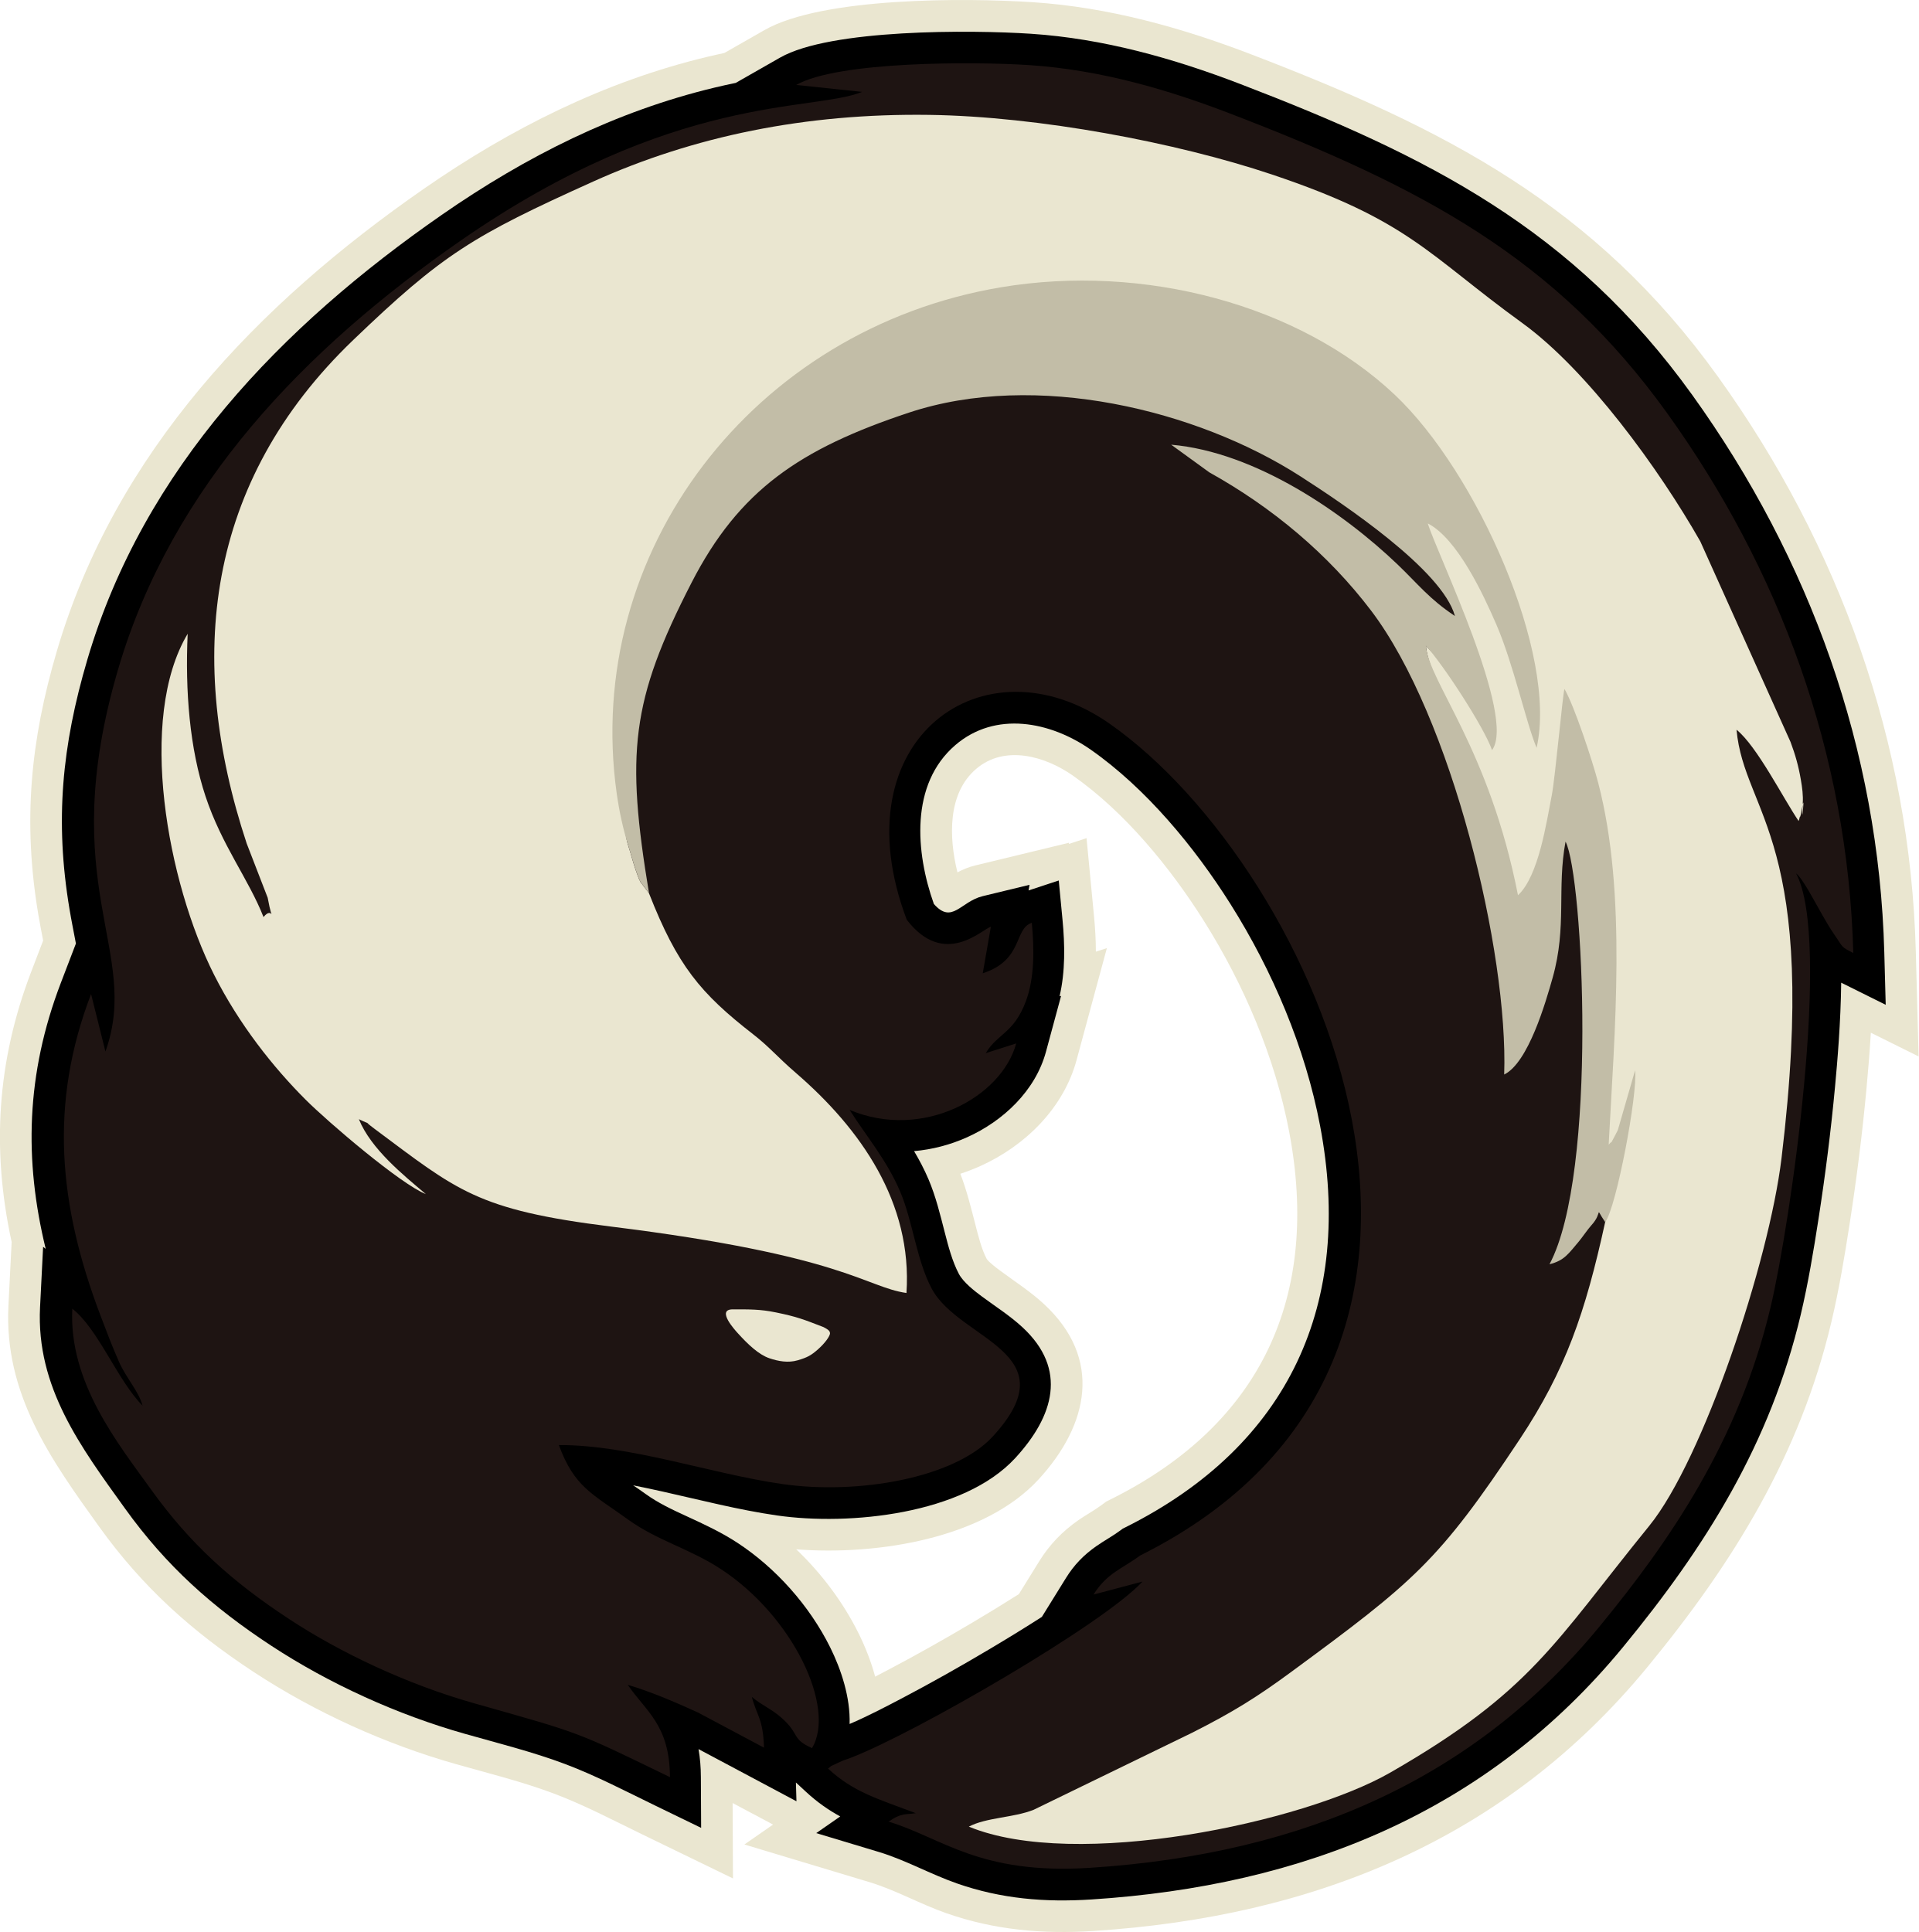
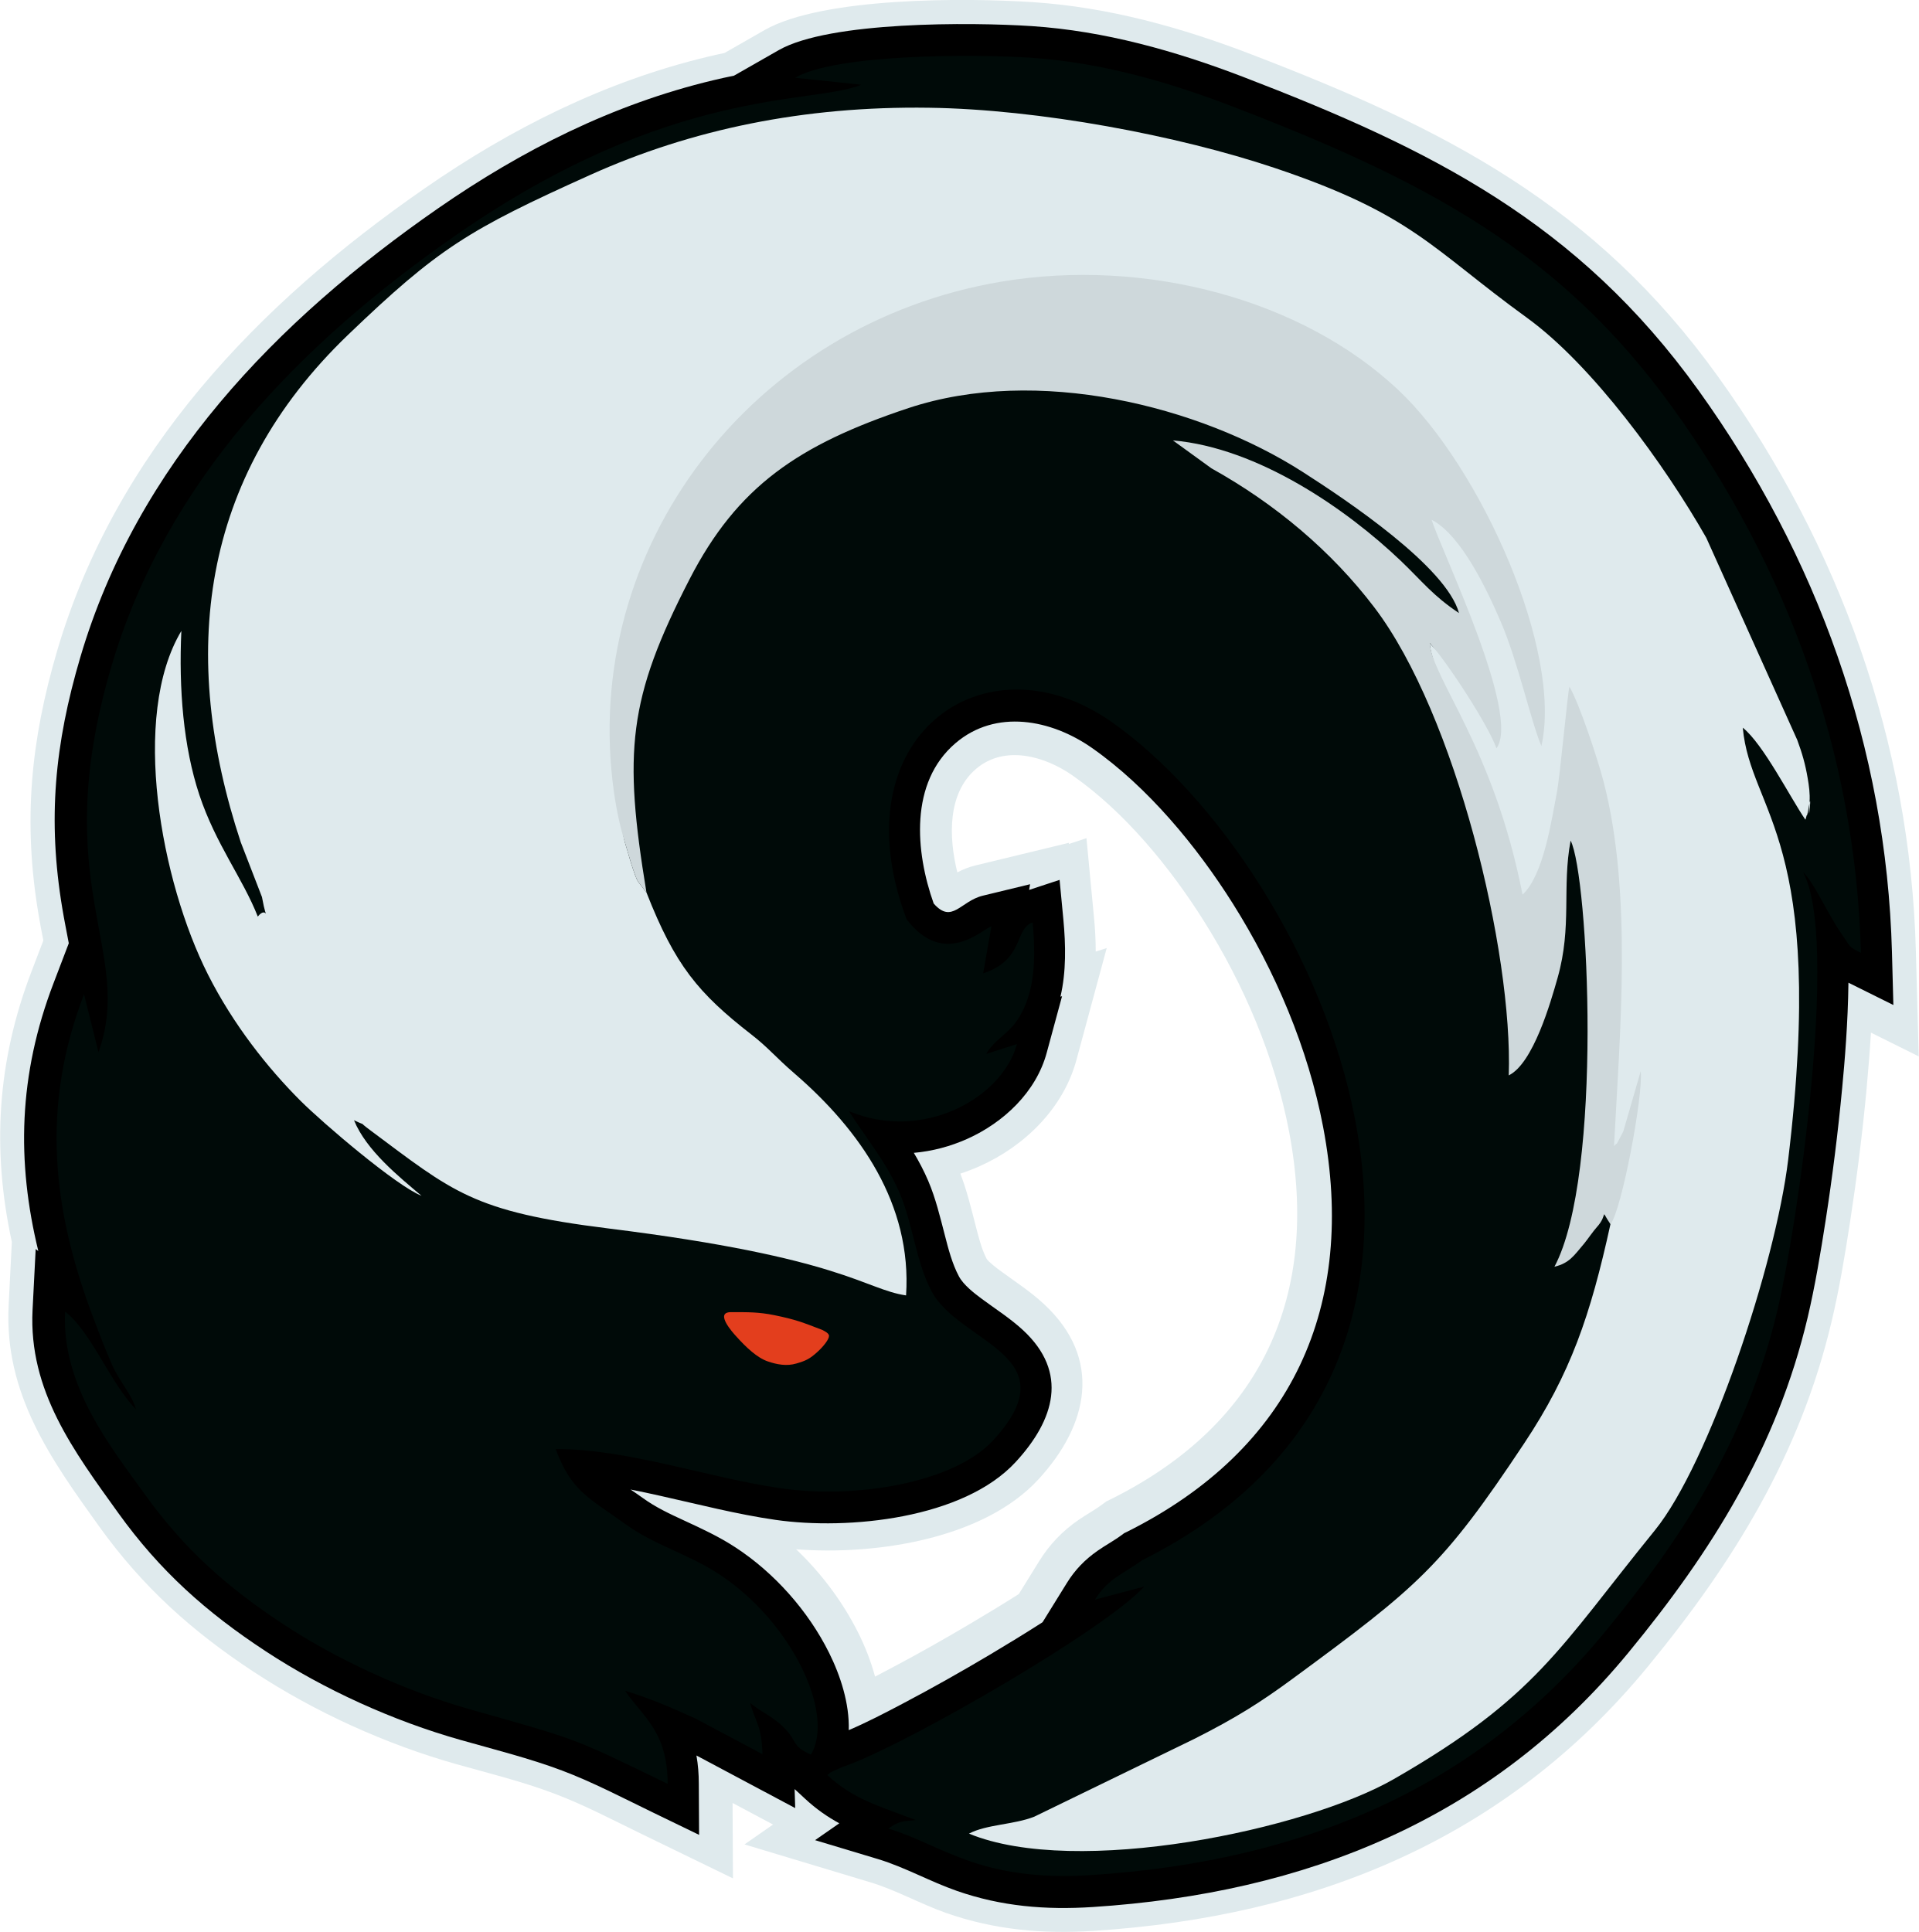
- <svg xmlns="http://www.w3.org/2000/svg" xml:space="preserve" width="123.42mm" height="124.288mm" version="1.1" style="shape-rendering:geometricPrecision; text-rendering:geometricPrecision; image-rendering:optimizeQuality; fill-rule:evenodd; clip-rule:evenodd" viewBox="0 0 596.53 600.73">
+ <svg xmlns="http://www.w3.org/2000/svg" xml:space="preserve" width="59.581mm" height="60mm" version="1.1" style="shape-rendering:geometricPrecision; text-rendering:geometricPrecision; image-rendering:optimizeQuality; fill-rule:evenodd; clip-rule:evenodd" viewBox="0 0 202.82 204.25">
  <defs>
    <style type="text/css">
   
    .fil1 {fill:black}
-     .fil2 {fill:#1E1412}
-     .fil3 {fill:#C2BDA7}
-     .fil0 {fill:#EAE6D0}
+     .fil2 {fill:#000A08}
+     .fil3 {fill:#CED8DB}
+     .fil0 {fill:#DFEAED}
+     .fil4 {fill:#E33E1D}
   
  </style>
  </defs>
  <g id="Camada_x0020_1">
-     <g id="_2157828376976">
-       <path class="fil0" d="M240.36 567.33l-12.58 -6.7 0.11 23.44 -28.39 -13.78c-8.96,-4.35 -17.92,-9.08 -27.25,-12.59 -9.89,-3.72 -20.29,-6.28 -30.45,-9.16 -21.92,-6.2 -43.85,-16.14 -62.9,-28.64 -19.22,-12.62 -34.54,-26.37 -48.01,-45.1 -15.18,-21.11 -29.65,-41.42 -28.27,-68.83l1 -19.78c-6.25,-28.75 -4.6,-56.15 6.11,-84.11l3.68 -9.62c-0.52,-2.72 -1.05,-5.43 -1.51,-8.16 -4.84,-28.89 -2.45,-53.95 5.8,-81.94 18.19,-61.72 62.38,-107.78 114.11,-143.68 26.95,-18.7 56.12,-33.36 88.14,-41.02 1.74,-0.42 3.49,-0.81 5.25,-1.18l12.45 -7.11c18.01,-10.28 62.48,-10.07 83.53,-8.68 23.46,1.56 46.14,7.88 68.01,16.28 59.88,23 106.56,46.7 144.95,100.15 37.77,52.6 59.77,113.8 61.51,178.71l0.87 32.66 -14.85 -7.38c-0.35,5.93 -0.84,11.84 -1.39,17.76 -1.29,13.88 -3.05,27.72 -5.18,41.5 -1.59,10.28 -3.3,20.56 -5.7,30.69 -9.81,41.39 -30.44,74.76 -57.18,107.27 -44.18,53.73 -103.92,77.67 -172.21,82.08 -15.79,1.02 -30.79,-0.28 -45.8,-5.53 -8.05,-2.81 -15.74,-7.19 -23.81,-9.63l-38.96 -11.73 8.92 -6.2zm58.22 -202.37c1.99,5.17 3.3,10.49 4.69,15.87 0.88,3.4 1.89,7.56 3.51,10.62 0.69,1.06 3.3,2.99 4.35,3.77 4.58,3.39 9.23,6.36 13.45,10.26 18.39,17.02 13.85,37.64 -1.69,54.54 -16.85,18.31 -50.02,23.69 -75.33,21.72 7.9,7.53 14.6,16.5 19.35,26.06 2.11,4.24 3.92,8.82 5.18,13.53 1.34,-0.7 2.68,-1.4 4.02,-2.1 8.96,-4.71 17.78,-9.7 26.49,-14.87 4.77,-2.83 9.5,-5.72 14.18,-8.69l6.32 -10.2c3.21,-5.18 7.19,-9.31 12.18,-12.79 2.36,-1.65 4.97,-3.04 7.26,-4.74l1.39 -1.04 1.56 -0.78c46.89,-23.39 65.01,-63.26 55.32,-114.27 -4.38,-23.04 -14.05,-45.72 -26.52,-65.53 -10.46,-16.6 -24.59,-33.87 -40.75,-45.18 -8.66,-6.06 -21.22,-9.64 -30.08,-2.03 -8.83,7.58 -8.5,21.1 -5.78,32.14 1.76,-0.94 3.58,-1.68 5.57,-2.16l29.13 -7.05 -0.07 0.38 5.51 -1.81 2.34 24.48c0.34,3.57 0.56,7.19 0.56,10.81l3.42 -1.09 -9.42 34.8c-4.06,15 -16.05,26.73 -29.98,32.98 -2,0.9 -4.05,1.69 -6.14,2.37z" />
-       <path class="fil1" d="M284.2 357.94c1.63,2.74 3.15,5.61 4.48,8.74 2.28,5.35 3.63,11 5.08,16.61 1.09,4.23 2.32,8.95 4.37,12.82 1.41,2.64 4.79,5.25 7.15,7.01 4.25,3.15 8.72,5.97 12.62,9.58 14.11,13.06 9.74,27.64 -2.25,40.67 -16.08,17.48 -51.54,21.09 -74.08,17.84 -11.95,-1.72 -23.73,-4.79 -35.51,-7.42 -3.02,-0.67 -6.1,-1.34 -9.21,-1.95 1.22,0.82 2.51,1.7 3.89,2.7 3.88,2.8 8.21,4.83 12.54,6.82 5.5,2.53 10.82,4.98 15.91,8.3 12.04,7.86 22.5,19.65 28.9,32.52 3.47,6.98 6.32,15.64 6.06,23.87 5.6,-2.39 11.25,-5.35 16.52,-8.12 9.11,-4.79 18.09,-9.87 26.93,-15.12 5.48,-3.26 10.95,-6.6 16.33,-10.06l7.49 -12.09c2.52,-4.07 5.54,-7.18 9.45,-9.91 2.45,-1.71 5.11,-3.14 7.5,-4.91l0.7 -0.52 0.78 -0.39c51.27,-25.6 71.02,-69.94 60.58,-124.9 -4.6,-24.23 -14.75,-48.12 -27.86,-68.93 -11.13,-17.66 -26.22,-35.95 -43.43,-47.99 -12.56,-8.78 -29.64,-12.14 -42.12,-1.43 -14.14,12.15 -12.36,33.41 -6.67,49.4 5.69,6.44 8.27,-0.75 15.18,-2.43l14.57 -3.53 -0.31 1.75 9.39 -3.09 1.17 12.24c0.74,7.73 0.89,16.07 -0.92,23.77l0.48 -0.15 -4.71 17.4c-3.28,12.12 -13.32,21.55 -24.52,26.58 -5.28,2.37 -10.86,3.81 -16.5,4.31zm-36.74 196.34l0.17 5.8 -30.45 -16.22c0.49,2.81 0.72,5.71 0.73,8.71l0.08 15.78 -14.19 -6.89c-9.1,-4.42 -18.61,-9.39 -28.08,-12.95 -9.97,-3.76 -20.98,-6.51 -31.24,-9.42 -20.86,-5.9 -42.08,-15.52 -60.18,-27.4 -18.35,-12.05 -32.58,-24.76 -45.42,-42.62 -13.69,-19.05 -27.69,-37.68 -26.43,-62.6l0.95 -18.79 0.81 0.63c-6.71,-27.47 -6.18,-54.26 4.71,-82.71l4.68 -12.22c-0.67,-3.57 -1.4,-7.14 -1.99,-10.69 -4.6,-27.47 -2.36,-50.76 5.53,-77.54 17.52,-59.46 60.42,-103.78 110.28,-138.39 25.98,-18.03 53.97,-32.16 84.83,-39.54 2.17,-0.52 4.33,-1 6.49,-1.44l13.8 -7.87c15.63,-8.92 59.43,-8.64 78.01,-7.41 22.47,1.49 44.2,7.61 65.14,15.65 58.2,22.35 103.33,44.97 140.49,96.71 36.6,50.97 57.98,110.24 59.67,173.24l0.44 16.33 -13.84 -6.88c-0.14,12.35 -1.18,24.48 -1.92,32.41 -1.27,13.67 -3.01,27.34 -5.11,40.9 -1.54,9.94 -3.23,20.14 -5.55,29.93 -9.48,39.99 -29.43,71.95 -55.21,103.3 -42.35,51.5 -99.53,74.28 -165.26,78.52 -14.51,0.94 -28.15,-0.18 -41.92,-5 -8.2,-2.87 -16.03,-7.29 -24.22,-9.76l-19.48 -5.87 7.46 -5.18c-3.61,-1.97 -7.11,-4.38 -10.63,-7.64l-3.12 -2.89z" />
-       <g>
-         <path class="fil2" d="M247.63 26.42l20.41 2.15c-15.48,6.29 -58.36,0.14 -124.8,46.24 -48.51,33.66 -89.72,76.3 -106.46,133.09 -19.98,67.81 7.27,87.54 -4,119.06l-4.47 -17.88c-13.06,34.11 -10.14,65.55 2.94,100 1.97,5.19 3.67,9.67 5.75,14.37 2.27,5.11 6.19,9.24 7.32,13.63 -7.82,-7.93 -13.83,-23.94 -21.84,-30.15 -1.16,22.89 14.22,41.93 24.6,56.37 12.05,16.76 25.02,28.45 42.83,40.14 15.93,10.46 36.55,20.24 57.46,26.16 33.88,9.59 31.21,8.56 60.93,22.98 -0.08,-16.32 -7.61,-20.54 -13.12,-28.71 7.08,2.11 14.62,5.31 21.84,8.62l20.51 10.92c-0.27,-9.1 -2.19,-9.74 -3.78,-15.78 3.22,2.69 6.07,3.7 9.27,6.53 5.77,5.11 2.92,6.48 9.44,9.39 7.54,-12.52 -5.9,-41.02 -28.4,-55.71 -9.72,-6.34 -19.72,-8.81 -28.83,-15.39 -11.1,-8.01 -16.65,-10.03 -21.48,-23.13 22.22,-0.06 47.12,8.9 69.45,12.12 23.49,3.38 53.51,-1.8 65.45,-14.77 24.19,-26.29 -10.39,-29.87 -18.97,-45.99 -4.78,-8.99 -5.84,-20.87 -9.82,-30.19 -4.19,-9.84 -10.46,-17.11 -15.71,-25.38 22.77,9.57 47.28,-3.99 51.8,-20.67l-9.47 3.02c3.69,-6.18 8.69,-6.05 12.47,-16.12 2.69,-7.16 2.64,-16.13 1.85,-24.41 -5.65,1.86 -2.53,11.57 -15.25,15.7l2.52 -14.46c-2.63,0.64 -14.44,13.04 -26.15,-2.19 -21.25,-56.17 24.02,-88.29 63.07,-60.96 64.59,45.19 133.09,196.95 9.47,258.66 -5.48,4.07 -10.32,5.44 -14.46,12.12l15.21 -4.03c-12.12,13.2 -70.66,47.08 -90.64,54.77 -2.1,0.81 -1.74,0.52 -3.72,1.45 -3.74,1.75 -1.78,0.73 -3.4,1.93 8.02,7.41 15.54,9.41 27.26,13.86 -3,0.54 -4.28,-0.26 -8.44,2.63 16.62,5.01 28.16,16.59 62.68,14.36 67.18,-4.34 119.89,-28.25 158.3,-74.96 21.72,-26.41 43.37,-57.69 53.24,-99.33 6.18,-26.06 19.02,-114.24 7.93,-134.92 2.13,1.63 6.1,9.37 7.94,12.56 1.29,2.24 2.47,4.31 3.81,6.25 3.03,4.38 2.05,3.95 6.04,5.94 -1.67,-62.22 -23.09,-119.4 -57.82,-167.77 -34.76,-48.4 -76.19,-70.28 -136.03,-93.27 -18.6,-7.15 -39.81,-13.53 -62.27,-15.02 -17.34,-1.15 -59.61,-1.21 -72.49,6.14z" />
-         <path class="fil0" d="M201.79 277.76l-2.67 -3.51c-0.51,-0.92 -1.14,-2.74 -1.5,-3.79 -0.9,-2.64 -1.45,-4.9 -2.31,-7.58 -1.58,-4.98 -1.07,-10.7 -1.86,-16.28 -10.61,-75.3 40.5,-142.82 117.31,-155.73 44.53,-7.48 92.43,5.42 122.11,33.39 18.99,28.23 46.4,64.8 40.97,93.16 -10.27,-24.48 -7.95,-45.59 -35.52,-59.83 2.81,9.29 29.33,50.21 21.66,60.54 -2.4,-7 -11.39,-11.68 -16.65,-17.31 0.89,11.24 18.37,36.28 27.29,81.83 6.5,-6 12.22,-23.54 13.8,-31.52 1.06,-5.34 2.25,-18.68 2.74,-19.61 3.05,5.26 4.8,10.51 6.61,17.5 8.98,34.6 5.5,74.03 4.95,109.29 1.68,-2.02 1.2,-0.19 3.66,-4.78 0.2,-0.37 0.89,-1.09 1.08,-1.49l3.57 -13.16c0.86,7.29 -6.49,35.03 -7.97,41.14 -6.17,28.22 -12.33,46.05 -26.58,67.53 -25.2,37.98 -32.83,44.23 -71.22,72.46 -10.15,7.46 -17.68,12.23 -30.57,18.74l-49.34 23.99c-6.27,2.48 -14.74,2.37 -20.12,5.23 33.13,13.69 103.88,-1.21 131.06,-16.83 43.98,-25.28 50.87,-40.27 80.5,-76.72 16.71,-20.56 37.18,-81.88 41.11,-114.3 12,-99.24 -11.61,-106.88 -13.99,-133.22 6.34,5.07 14.51,21.32 19.3,28.38 0.21,-0.42 0.39,-1.56 0.44,-1.34 0.05,0.22 0.33,-1.01 0.39,-1.35 1.58,-9.72 -0.27,7.99 0.46,-2.85 0.16,-2.43 -0.18,-4.92 -0.59,-7.28 -0.74,-4.34 -1.74,-7.83 -3.21,-11.76l-28.06 -62.37c-12.83,-22.56 -35.1,-53.21 -55.3,-67.86 -29.55,-21.42 -35.13,-31.89 -77.93,-46.23 -29.66,-9.94 -72.5,-18.04 -106.51,-18.52 -38.57,-0.54 -73.26,6.67 -104.36,20.68 -37.71,16.99 -46.94,22.67 -74.73,49.33 -45.96,44.11 -52.11,99.11 -33.12,156.52l6.53 16.88c1.72,9.45 1.83,2.09 -1.29,6.02 -4.63,-11.81 -12.97,-22.28 -18.03,-37.54 -4.93,-14.87 -6.37,-32.71 -5.55,-50.55 -15.73,26.33 -6.29,77.3 8.21,106.03 7.81,15.48 18.43,28.81 28.44,38.82 7,7.01 29.66,26.35 37.4,29.38 -7.02,-5.95 -17.05,-14 -20.82,-23.29 4.75,2.28 0.55,-0.23 4.9,3.02 25.67,19.1 31.63,25.18 73.53,30.37 72.62,9 78.92,18.77 91.82,20.65 1.88,-28.09 -14.23,-51.02 -34.35,-68.4 -5.99,-5.17 -8.18,-8.05 -13.34,-12.06 -16.41,-12.76 -23.56,-21.38 -32.35,-43.8z" />
-         <path class="fil3" d="M201.79 277.76c-7.19,-43.46 -5.7,-59.8 13.26,-96.66 14.74,-28.66 33.58,-41.53 67.55,-52.8 39.52,-13.11 89.6,-0.84 121.68,19.78 13.32,8.56 44.16,29.13 48.07,43.45 -8.02,-5.32 -11.4,-9.87 -17.9,-16.09 -16.68,-15.93 -44.02,-34.9 -70.32,-37.17l11.86 8.6c19.66,10.94 36.98,25.46 50.29,42.98 25.06,32.99 42.7,106.29 41.39,144.26 7.51,-3.67 12.92,-22.5 15.08,-30.14 4.48,-15.92 1.27,-27.74 4,-42.28 5.48,10.52 10.13,103.07 -4.99,131.41 4.64,-1.14 5.95,-3.34 9.2,-7.17 0.8,-0.94 2.82,-3.87 3.83,-4.96 3.81,-4.13 0.8,-6.04 4.28,-0.97 3.47,-4.49 10.16,-39.91 9.3,-47.19l-5.36 18.56c-0.19,0.4 -0.41,0.83 -0.61,1.2 -2.46,4.59 -0.56,1.33 -2.24,3.36 1.78,-34.74 5.76,-77.78 -3.22,-112.38 -1.81,-6.99 -7.47,-24.06 -10.52,-29.32 -0.49,0.93 -2.9,27.75 -3.96,33.09 -1.59,7.98 -4,25.04 -10.5,31.04 -8.92,-45.55 -27.74,-66.32 -28.63,-77.56 5.26,5.63 18.16,25.44 20.56,32.44 7.67,-10.33 -17.16,-61.2 -19.97,-70.49 9.22,4.76 17.26,22.05 21.33,31.47 5.32,12.32 9.22,30.48 12.5,38.31 6.61,-29.1 -18.54,-85.7 -44.12,-109.8 -29.68,-27.97 -77.96,-40.88 -122.49,-33.39 -76.81,12.91 -130,82.13 -119.39,157.43 0.79,5.58 1.99,11.11 3.57,16.09 0.85,2.68 1.41,4.94 2.31,7.58 0.36,1.05 0.99,2.87 1.5,3.79l2.67 3.51z" />
-         <path class="fil0" d="M258.07 414.53c0,0.9 -1.53,3.06 -3.73,5.01 -2.2,1.95 -3.39,2.56 -6.34,3.43 -2.95,0.86 -5.99,0.31 -8.79,-0.64 -3.28,-1.11 -6.64,-4.27 -9.9,-7.88 -0.67,-0.75 -6.75,-7.32 -1.5,-7.32 5.25,0 8.48,-0.06 13.39,0.94 6.65,1.36 8.65,2.19 14.85,4.58 0.81,0.45 2.01,0.99 2.01,1.89z" />
-       </g>
-     </g>
+     <path class="fil0" d="M81.72 192.89l-4.28 -2.28 0.04 7.97 -9.65 -4.69c-3.05,-1.48 -6.09,-3.09 -9.26,-4.28 -3.36,-1.27 -6.9,-2.14 -10.35,-3.11 -7.45,-2.11 -14.91,-5.49 -21.38,-9.74 -6.53,-4.29 -11.74,-8.97 -16.32,-15.33 -5.16,-7.18 -10.08,-14.08 -9.61,-23.4l0.34 -6.73c-2.12,-9.78 -1.56,-19.09 2.08,-28.6l1.25 -3.27c-0.18,-0.92 -0.36,-1.85 -0.51,-2.77 -1.65,-9.82 -0.83,-18.34 1.97,-27.86 6.18,-20.99 21.21,-36.65 38.8,-48.85 9.16,-6.36 19.08,-11.34 29.97,-13.95 0.59,-0.14 1.19,-0.28 1.78,-0.4l4.23 -2.42c6.12,-3.49 21.24,-3.43 28.4,-2.95 7.98,0.53 15.69,2.68 23.12,5.54 20.36,7.82 36.23,15.88 49.28,34.05 12.84,17.88 20.32,38.69 20.91,60.76l0.3 11.1 -5.05 -2.51c-0.12,2.01 -0.29,4.03 -0.47,6.04 -0.44,4.72 -1.04,9.43 -1.76,14.11 -0.54,3.49 -1.12,6.99 -1.94,10.43 -3.34,14.07 -10.35,25.42 -19.44,36.47 -15.02,18.27 -35.33,26.41 -58.55,27.91 -5.37,0.35 -10.47,-0.1 -15.57,-1.88 -2.74,-0.96 -5.35,-2.45 -8.1,-3.27l-13.25 -3.99 3.03 -2.11zm19.8 -68.81c0.68,1.76 1.12,3.57 1.59,5.4 0.3,1.15 0.64,2.57 1.19,3.61 0.24,0.36 1.12,1.02 1.48,1.28 1.56,1.15 3.14,2.16 4.57,3.49 6.25,5.79 4.71,12.8 -0.58,18.54 -5.73,6.23 -17.01,8.05 -25.61,7.39 2.69,2.56 4.96,5.61 6.58,8.86 0.72,1.44 1.33,3 1.76,4.6 0.46,-0.24 0.91,-0.48 1.37,-0.72 3.05,-1.6 6.05,-3.3 9.01,-5.06 1.62,-0.96 3.23,-1.94 4.82,-2.95l2.15 -3.47c1.09,-1.76 2.44,-3.17 4.14,-4.35 0.8,-0.56 1.69,-1.03 2.47,-1.61l0.47 -0.35 0.53 -0.26c15.94,-7.95 22.1,-21.51 18.81,-38.85 -1.49,-7.83 -4.78,-15.55 -9.02,-22.28 -3.55,-5.64 -8.36,-11.52 -13.86,-15.36 -2.94,-2.06 -7.21,-3.28 -10.23,-0.69 -3,2.58 -2.89,7.17 -1.96,10.93 0.6,-0.32 1.22,-0.57 1.89,-0.73l9.91 -2.4 -0.02 0.13 1.87 -0.62 0.79 8.32c0.12,1.21 0.19,2.44 0.19,3.67l1.16 -0.37 -3.2 11.83c-1.38,5.1 -5.46,9.09 -10.19,11.21 -0.68,0.31 -1.38,0.57 -2.09,0.81z" />
+     <path class="fil1" d="M96.59 121.86c0.56,0.94 1.08,1.92 1.54,3 0.78,1.83 1.24,3.77 1.74,5.69 0.37,1.45 0.79,3.07 1.5,4.39 0.48,0.91 1.64,1.8 2.45,2.4 1.46,1.08 2.99,2.05 4.32,3.28 4.84,4.48 3.34,9.48 -0.77,13.94 -5.51,5.99 -17.67,7.23 -25.39,6.12 -4.1,-0.59 -8.13,-1.64 -12.17,-2.54 -1.03,-0.23 -2.09,-0.46 -3.16,-0.67 0.42,0.28 0.86,0.58 1.33,0.92 1.33,0.96 2.82,1.66 4.3,2.34 1.88,0.87 3.71,1.71 5.45,2.85 4.13,2.69 7.71,6.73 9.91,11.15 1.19,2.39 2.17,5.36 2.08,8.18 1.92,-0.82 3.86,-1.83 5.66,-2.78 3.12,-1.64 6.2,-3.38 9.23,-5.18 1.88,-1.12 3.75,-2.26 5.6,-3.45l2.57 -4.15c0.86,-1.39 1.9,-2.46 3.24,-3.4 0.84,-0.59 1.75,-1.07 2.57,-1.68l0.24 -0.18 0.27 -0.13c17.58,-8.77 24.35,-23.98 20.77,-42.81 -1.58,-8.31 -5.06,-16.5 -9.55,-23.63 -3.81,-6.05 -8.99,-12.32 -14.89,-16.45 -4.3,-3.01 -10.16,-4.16 -14.44,-0.49 -4.85,4.16 -4.24,11.45 -2.29,16.94 1.95,2.21 2.83,-0.26 5.2,-0.83l4.99 -1.21 -0.1 0.6 3.22 -1.06 0.4 4.2c0.25,2.65 0.31,5.51 -0.31,8.15l0.17 -0.05 -1.62 5.97c-1.12,4.16 -4.56,7.39 -8.4,9.11 -1.81,0.81 -3.72,1.31 -5.66,1.48zm-12.59 67.3l0.06 1.99 -10.44 -5.56c0.17,0.96 0.25,1.96 0.25,2.98l0.03 5.41 -4.87 -2.36c-3.12,-1.51 -6.38,-3.22 -9.62,-4.44 -3.42,-1.29 -7.19,-2.23 -10.71,-3.23 -7.15,-2.02 -14.43,-5.32 -20.63,-9.39 -6.29,-4.13 -11.17,-8.49 -15.57,-14.61 -4.69,-6.53 -9.49,-12.92 -9.06,-21.46l0.33 -6.44 0.28 0.21c-2.3,-9.42 -2.12,-18.6 1.62,-28.35l1.6 -4.19c-0.23,-1.23 -0.48,-2.45 -0.68,-3.66 -1.58,-9.42 -0.81,-17.4 1.9,-26.58 6.01,-20.38 20.71,-35.58 37.8,-47.44 8.91,-6.18 18.5,-11.02 29.08,-13.55 0.74,-0.18 1.48,-0.34 2.22,-0.49l4.73 -2.7c5.36,-3.06 20.37,-2.96 26.74,-2.54 7.7,0.51 15.15,2.61 22.33,5.36 19.95,7.66 35.42,15.41 48.16,33.15 12.55,17.47 19.87,37.79 20.45,59.38l0.15 5.6 -4.75 -2.36c-0.05,4.23 -0.4,8.39 -0.66,11.11 -0.44,4.69 -1.03,9.37 -1.75,14.02 -0.53,3.41 -1.11,6.9 -1.9,10.26 -3.25,13.71 -10.09,24.67 -18.93,35.41 -14.52,17.65 -34.12,25.46 -56.65,26.92 -4.97,0.32 -9.65,-0.06 -14.37,-1.71 -2.81,-0.98 -5.5,-2.5 -8.3,-3.35l-6.68 -2.01 2.56 -1.78c-1.24,-0.68 -2.44,-1.5 -3.64,-2.62l-1.07 -0.99z" />
+     <path class="fil2" d="M84.05 8.22l7 0.74c-5.3,2.15 -20,0.05 -42.78,15.85 -16.63,11.54 -30.76,26.15 -36.49,45.62 -6.85,23.24 2.49,30.01 -1.37,40.81l-1.53 -6.13c-4.48,11.69 -3.48,22.47 1.01,34.28 0.67,1.78 1.26,3.31 1.97,4.93 0.78,1.75 2.12,3.17 2.51,4.67 -2.68,-2.72 -4.74,-8.21 -7.49,-10.33 -0.4,7.85 4.87,14.37 8.43,19.32 4.13,5.74 8.58,9.75 14.68,13.76 5.46,3.59 12.53,6.94 19.7,8.97 11.61,3.29 10.7,2.93 20.89,7.88 -0.03,-5.59 -2.61,-7.04 -4.5,-9.84 2.43,0.72 5.01,1.82 7.49,2.96l7.03 3.74c-0.09,-3.12 -0.75,-3.34 -1.3,-5.41 1.1,0.92 2.08,1.27 3.18,2.24 1.98,1.75 1,2.22 3.24,3.22 2.58,-4.29 -2.02,-14.06 -9.74,-19.1 -3.33,-2.17 -6.76,-3.02 -9.88,-5.28 -3.8,-2.75 -5.71,-3.44 -7.36,-7.93 7.62,-0.02 16.15,3.05 23.81,4.15 8.05,1.16 18.34,-0.62 22.43,-5.06 8.29,-9.01 -3.56,-10.24 -6.5,-15.76 -1.64,-3.08 -2,-7.16 -3.36,-10.35 -1.44,-3.37 -3.59,-5.86 -5.38,-8.7 7.81,3.28 16.21,-1.37 17.76,-7.09l-3.25 1.04c1.27,-2.12 2.98,-2.07 4.28,-5.53 0.92,-2.46 0.9,-5.53 0.63,-8.37 -1.94,0.64 -0.87,3.97 -5.23,5.38l0.87 -4.96c-0.9,0.22 -4.95,4.47 -8.96,-0.75 -7.28,-19.26 8.23,-30.26 21.62,-20.9 22.14,15.49 45.62,67.51 3.25,88.67 -1.88,1.4 -3.54,1.86 -4.96,4.15l5.21 -1.38c-4.15,4.53 -24.22,16.14 -31.07,18.77 -0.72,0.28 -0.6,0.18 -1.28,0.5 -1.28,0.6 -0.61,0.25 -1.16,0.66 2.75,2.54 5.33,3.22 9.34,4.75 -1.03,0.19 -1.47,-0.09 -2.89,0.9 5.7,1.72 9.65,5.69 21.49,4.92 23.03,-1.49 41.1,-9.68 54.26,-25.69 7.44,-9.05 14.87,-19.78 18.25,-34.05 2.12,-8.93 6.52,-39.16 2.72,-46.25 0.73,0.56 2.09,3.21 2.72,4.31 0.44,0.77 0.84,1.48 1.31,2.14 1.04,1.5 0.7,1.36 2.07,2.04 -0.57,-21.33 -7.91,-40.93 -19.82,-57.51 -11.92,-16.59 -26.12,-24.09 -46.63,-31.97 -6.38,-2.45 -13.65,-4.64 -21.34,-5.15 -5.95,-0.39 -20.44,-0.41 -24.85,2.1z" />
+     <path class="fil0" d="M68.34 94.37l-0.92 -1.2c-0.18,-0.32 -0.39,-0.94 -0.51,-1.3 -0.31,-0.9 -0.5,-1.68 -0.79,-2.6 -0.54,-1.71 -0.37,-3.67 -0.64,-5.58 -3.64,-25.81 13.88,-48.96 40.21,-53.38 15.26,-2.57 31.68,1.86 41.86,11.45 6.51,9.68 15.9,22.21 14.05,31.94 -3.52,-8.39 -2.72,-15.63 -12.18,-20.51 0.96,3.18 10.05,17.21 7.42,20.75 -0.82,-2.4 -3.91,-4 -5.71,-5.93 0.31,3.85 6.3,12.44 9.36,28.05 2.23,-2.06 4.19,-8.07 4.73,-10.81 0.36,-1.83 0.77,-6.4 0.94,-6.72 1.05,1.8 1.64,3.6 2.27,6 3.08,11.86 1.89,25.38 1.7,37.46 0.58,-0.69 0.41,-0.06 1.25,-1.64 0.07,-0.13 0.31,-0.37 0.37,-0.51l1.22 -4.51c0.29,2.5 -2.22,12.01 -2.73,14.1 -2.12,9.67 -4.22,15.79 -9.11,23.15 -8.64,13.02 -11.25,15.16 -24.41,24.84 -3.48,2.56 -6.06,4.19 -10.48,6.42l-16.91 8.22c-2.15,0.85 -5.05,0.81 -6.9,1.79 11.36,4.69 35.61,-0.42 44.92,-5.77 15.08,-8.67 17.44,-13.81 27.59,-26.3 5.73,-7.05 12.75,-28.07 14.09,-39.18 4.11,-34.02 -3.98,-36.64 -4.8,-45.67 2.17,1.74 4.97,7.31 6.62,9.73 0.07,-0.15 0.13,-0.53 0.15,-0.46 0.02,0.08 0.11,-0.35 0.13,-0.46 0.54,-3.33 -0.09,2.74 0.16,-0.98 0.06,-0.83 -0.06,-1.69 -0.2,-2.5 -0.25,-1.49 -0.6,-2.68 -1.1,-4.03l-9.62 -21.38c-4.4,-7.73 -12.03,-18.24 -18.96,-23.26 -10.13,-7.34 -12.04,-10.93 -26.71,-15.85 -10.17,-3.41 -24.85,-6.19 -36.51,-6.35 -13.22,-0.19 -25.11,2.29 -35.77,7.09 -12.93,5.82 -16.09,7.77 -25.62,16.91 -15.76,15.12 -17.86,33.98 -11.35,53.65l2.24 5.79c0.59,3.24 0.63,0.72 -0.44,2.07 -1.59,-4.05 -4.44,-7.64 -6.18,-12.87 -1.69,-5.1 -2.18,-11.21 -1.9,-17.33 -5.39,9.03 -2.16,26.5 2.82,36.34 2.68,5.3 6.32,9.88 9.75,13.31 2.4,2.4 10.17,9.03 12.82,10.07 -2.41,-2.04 -5.84,-4.8 -7.14,-7.99 1.63,0.78 0.19,-0.08 1.68,1.03 8.8,6.55 10.84,8.63 25.2,10.41 24.89,3.09 27.05,6.43 31.48,7.08 0.64,-9.63 -4.88,-17.49 -11.78,-23.45 -2.05,-1.77 -2.8,-2.76 -4.57,-4.13 -5.63,-4.38 -8.08,-7.33 -11.09,-15.01z" />
+     <path class="fil3" d="M68.34 94.37c-2.46,-14.9 -1.95,-20.5 4.55,-33.13 5.05,-9.82 11.51,-14.23 23.15,-18.1 13.55,-4.49 30.71,-0.29 41.71,6.78 4.57,2.93 15.14,9.98 16.48,14.89 -2.75,-1.82 -3.91,-3.38 -6.14,-5.51 -5.72,-5.46 -15.09,-11.96 -24.1,-12.74l4.07 2.95c6.74,3.75 12.68,8.73 17.24,14.73 8.59,11.31 14.64,36.43 14.19,49.45 2.58,-1.26 4.43,-7.71 5.17,-10.33 1.54,-5.46 0.44,-9.51 1.37,-14.49 1.88,3.61 3.47,35.33 -1.71,45.05 1.59,-0.39 2.04,-1.15 3.15,-2.46 0.27,-0.32 0.97,-1.33 1.31,-1.7 1.31,-1.42 0.28,-2.07 1.47,-0.33 1.19,-1.54 3.48,-13.68 3.19,-16.18l-1.84 6.36c-0.07,0.14 -0.14,0.28 -0.21,0.41 -0.84,1.57 -0.19,0.46 -0.77,1.15 0.61,-11.91 1.97,-26.66 -1.1,-38.52 -0.62,-2.4 -2.56,-8.25 -3.61,-10.05 -0.17,0.32 -0.99,9.51 -1.36,11.34 -0.54,2.74 -1.37,8.58 -3.6,10.64 -3.06,-15.61 -9.51,-22.73 -9.81,-26.59 1.8,1.93 6.22,8.72 7.05,11.12 2.63,-3.54 -5.88,-20.98 -6.85,-24.16 3.16,1.63 5.92,7.56 7.31,10.79 1.82,4.22 3.16,10.45 4.29,13.13 2.27,-9.98 -6.35,-29.38 -15.12,-37.64 -10.18,-9.59 -26.72,-14.01 -41.99,-11.45 -26.33,4.43 -44.56,28.15 -40.93,53.97 0.27,1.91 0.68,3.81 1.22,5.52 0.29,0.92 0.48,1.69 0.79,2.6 0.12,0.36 0.34,0.99 0.51,1.3l0.92 1.2z" />
+     <path class="fil4" d="M87.63 141.26c0,0.31 -0.53,1.05 -1.28,1.72 -0.75,0.67 -1.16,0.88 -2.17,1.17 -1.01,0.3 -2.05,0.11 -3.01,-0.22 -1.12,-0.38 -2.28,-1.46 -3.39,-2.7 -0.23,-0.26 -2.31,-2.51 -0.51,-2.51 1.8,0 2.91,-0.02 4.59,0.32 2.28,0.47 2.96,0.75 5.09,1.57 0.28,0.16 0.69,0.34 0.69,0.65z" />
  </g>
</svg>
